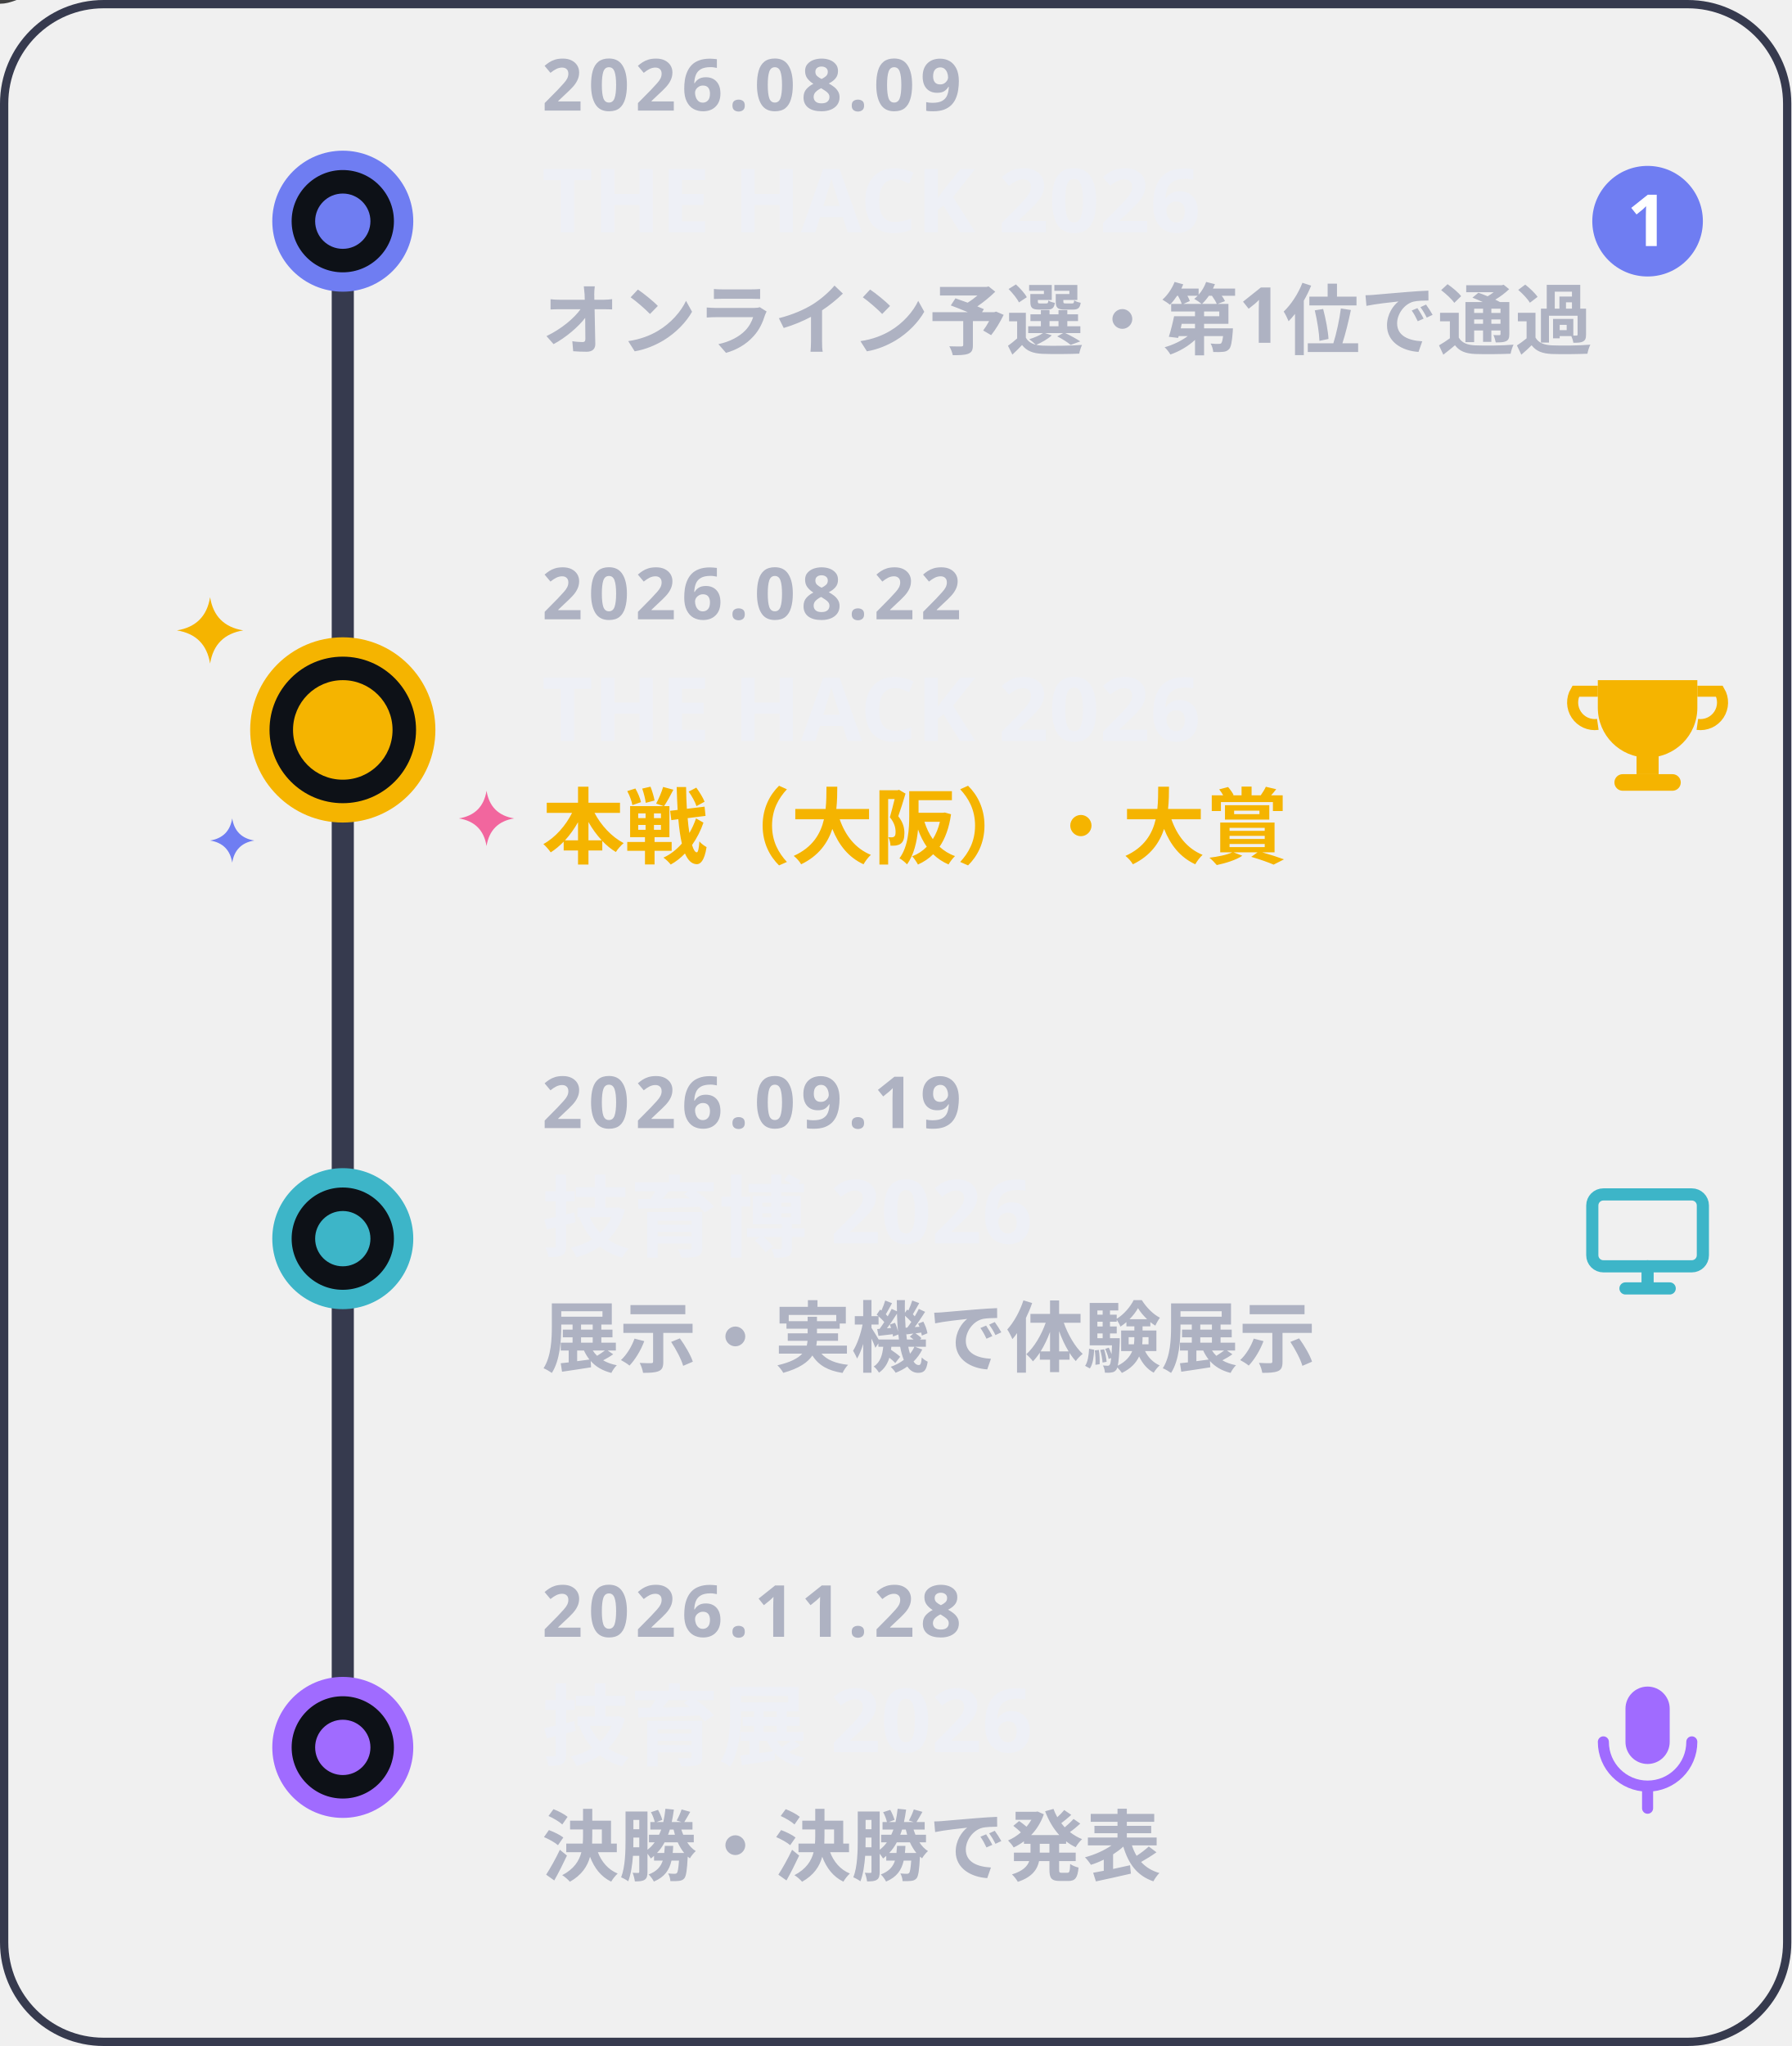
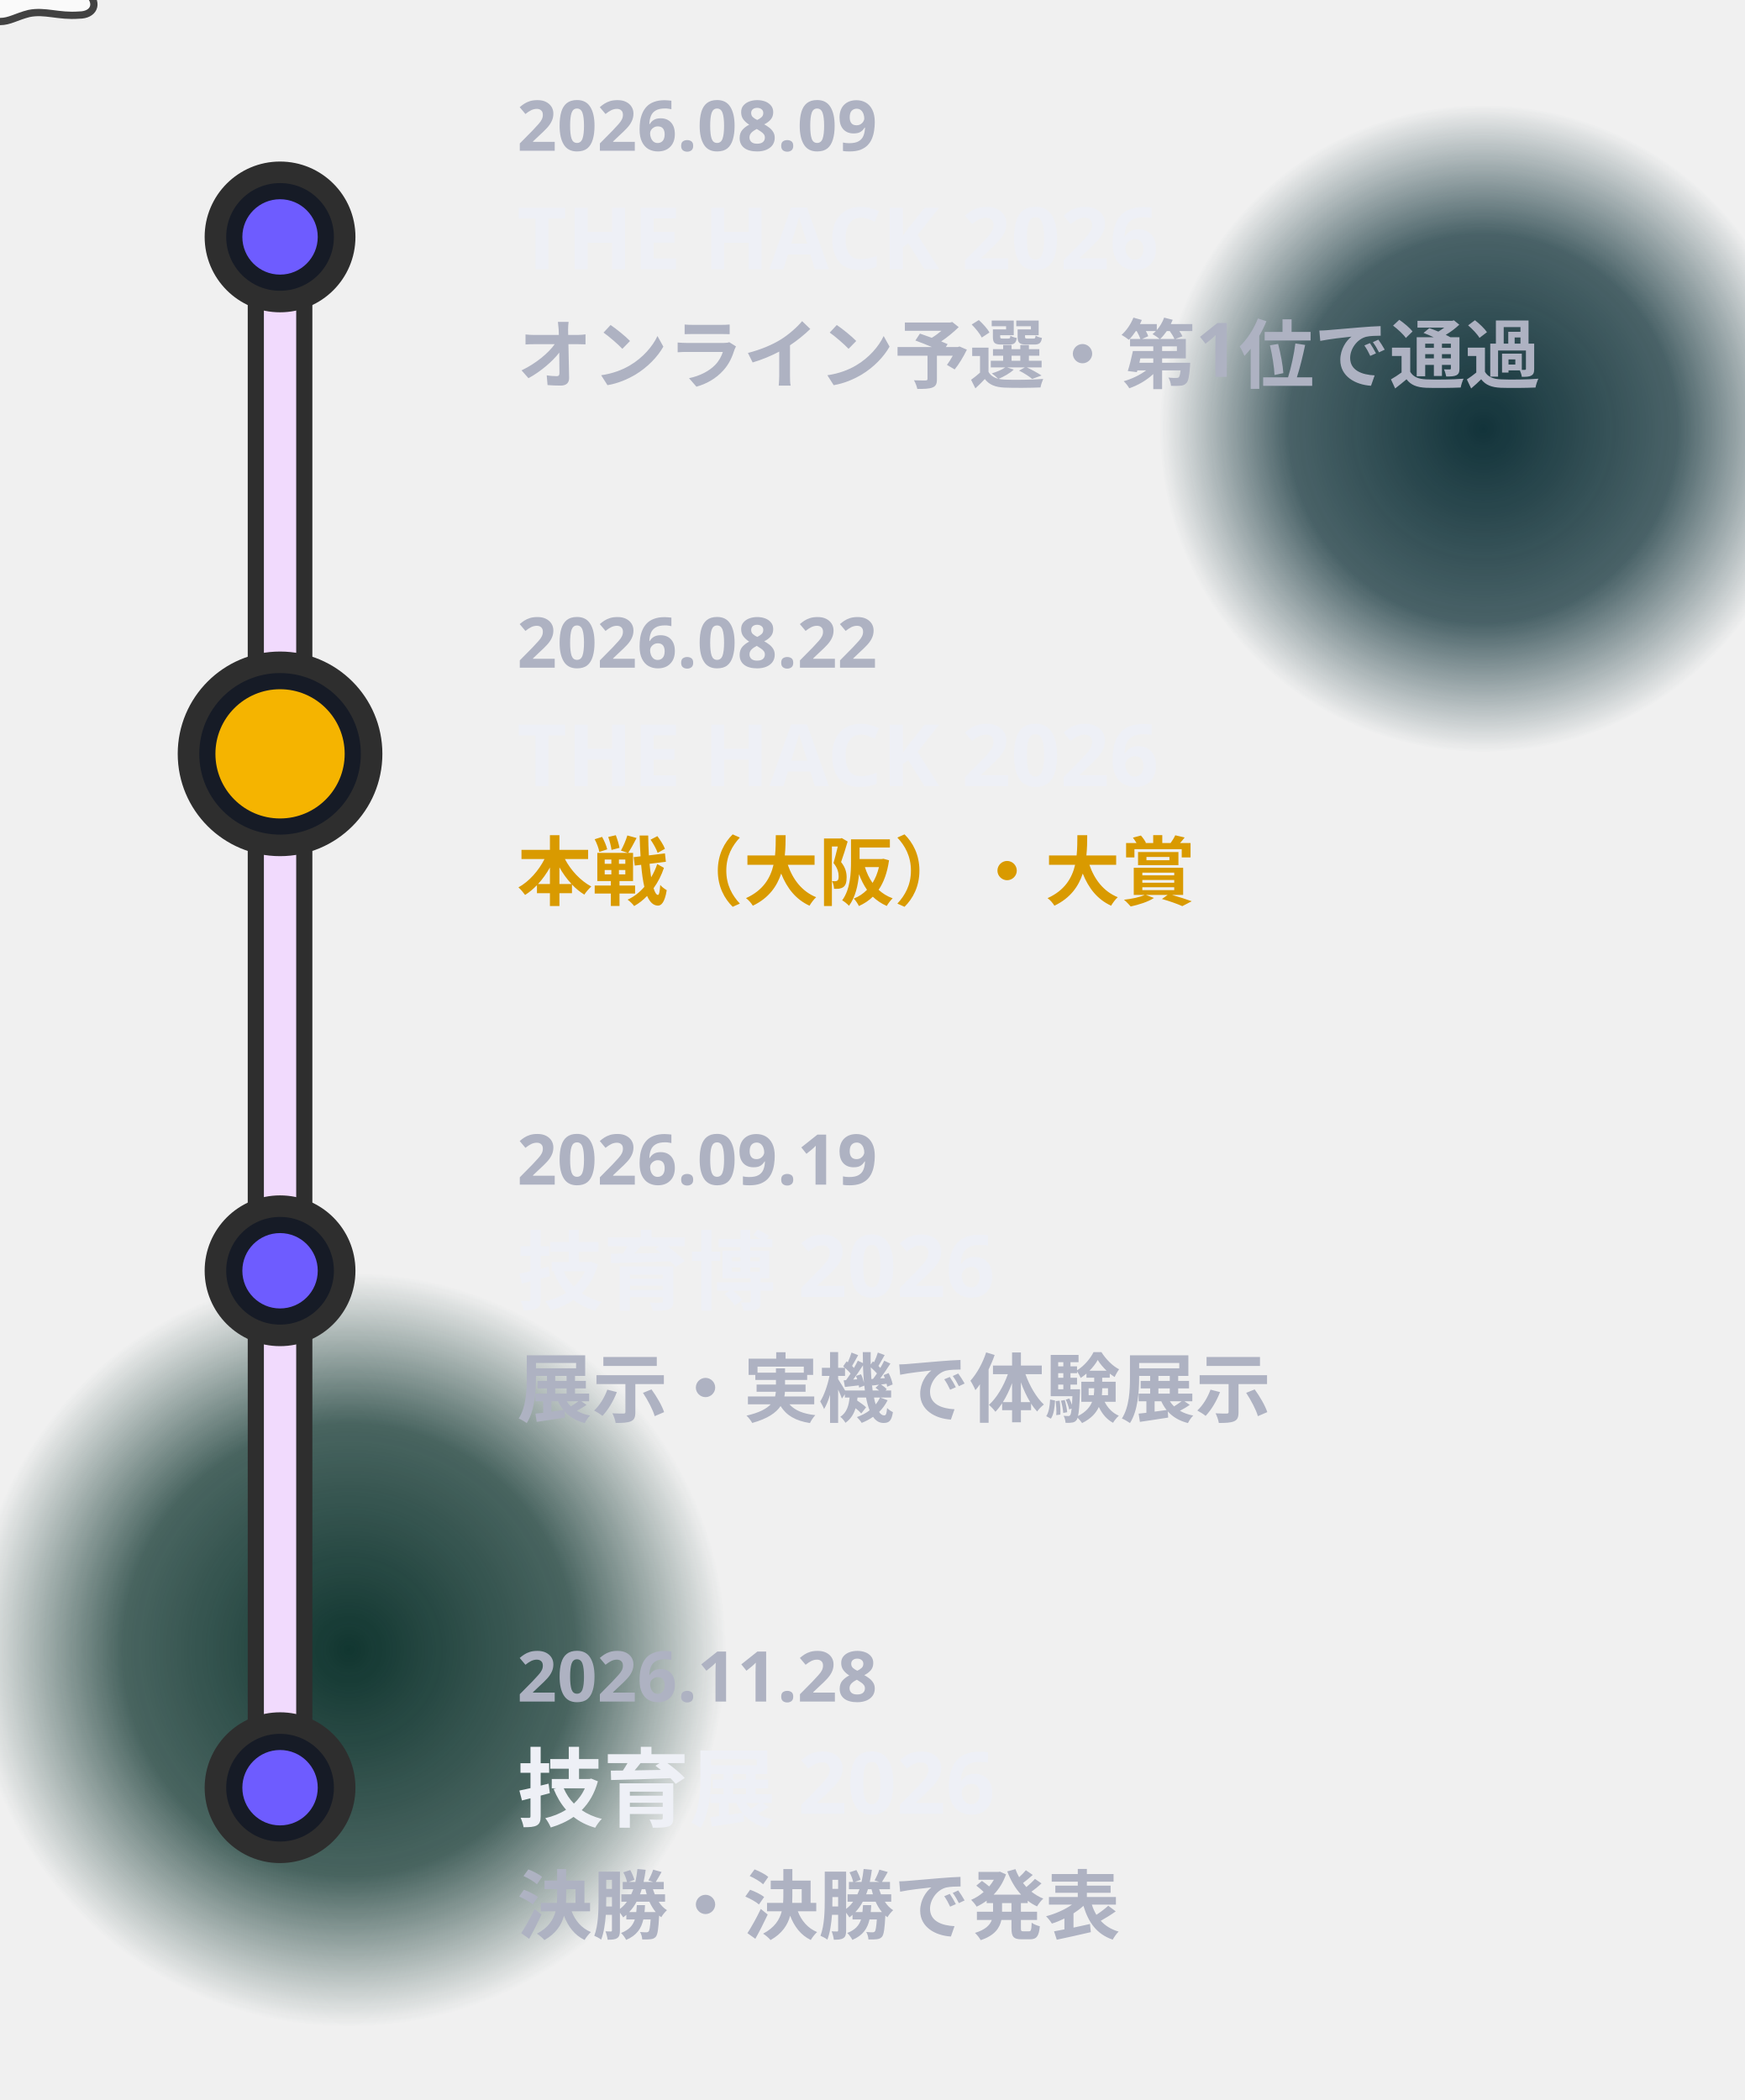
- <svg xmlns="http://www.w3.org/2000/svg" viewBox="0 0 324 370" width="324" height="370" role="img">
-   <defs>
-     <filter id="glow" x="-30%" y="-30%" width="160%" height="160%">
-       <feGaussianBlur stdDeviation="1.6" />
-     </filter>
-     <linearGradient id="brand" x1="0" y1="0" x2="1" y2="0">
-       <stop offset="0" stop-color="#A06BFF" />
-       <stop offset=".55" stop-color="#7A7EF0" />
-       <stop offset="1" stop-color="#3DB5C8" />
-     </linearGradient>
-     <linearGradient id="bg" x1="0" y1="0" x2="1" y2="1">
-       <stop offset="0" stop-color="#1C1933" />
-       <stop offset="1" stop-color="#14222A" />
-     </linearGradient>
-     <style>
- .jp{font-family:'Hiragino Sans','Hiragino Kaku Gothic ProN','Yu Gothic UI','Yu Gothic','Meiryo','Noto Sans JP','Noto Sans CJK JP',sans-serif}
- .disp{font-family:Impact,Haettenschweiler,'Anton','Arial Narrow Bold','Arial Black',sans-serif}
- .gh{font-family:-apple-system,BlinkMacSystemFont,'Segoe UI','Noto Sans',Helvetica,Arial,sans-serif}
+ <svg xmlns="http://www.w3.org/2000/svg" viewBox="0 0 324 390" width="324" height="390" role="img">
+   <style>
+ .gh{font-family:-apple-system,BlinkMacSystemFont,'Segoe UI','Noto Sans','Hiragino Sans','Yu Gothic UI','Meiryo',Helvetica,Arial,sans-serif}
.rnd{font-family:ScRounded,'Hiragino Maru Gothic ProN','Yu Gothic UI','Noto Sans JP',sans-serif}
- .hand{font-family:ScHand,'Hiragino Maru Gothic ProN','Yu Gothic UI','Noto Sans JP',sans-serif}
- .mono{font-family:ui-monospace,SFMono-Regular,'Cascadia Mono',Consolas,'Liberation Mono',monospace}

- @keyframes float{0%,100%{transform:translateY(0)}50%{transform:translateY(-4px)}}
+ @keyframes float{0%,100%{transform:translateY(0)}50%{transform:translateY(-3px)}}
@keyframes blink{0%,92%,100%{transform:scaleY(1)}95%{transform:scaleY(.1)}}
- @keyframes flow{to{stroke-dashoffset:-28}}
.float{animation:float 3.2s ease-in-out infinite}
.blink{transform-box:fill-box;transform-origin:center;animation:blink 5.2s infinite}
- .flow{stroke-dasharray:6 8;animation:flow 1.1s linear infinite}
@media (prefers-reduced-motion:reduce){*{animation:none!important}}
- @keyframes jl{0%{stroke-dashoffset:1}9.375%{stroke-dashoffset:1}26.250%{stroke-dashoffset:0.667}29.375%{stroke-dashoffset:0.667}46.250%{stroke-dashoffset:0.333}49.375%{stroke-dashoffset:0.333}66.250%{stroke-dashoffset:0}91.250%{stroke-dashoffset:0}96.250%{stroke-dashoffset:1}100%{stroke-dashoffset:1}}.jl{animation:jl 16.0s ease-in-out infinite}@keyframes js0{0%,6.188%{opacity:0}6.250%,95.000%{opacity:1}97.500%,100%{opacity:0}}.js0{animation:js0 16.0s linear infinite}@keyframes js1{0%,26.188%{opacity:0}26.250%,95.000%{opacity:1}97.500%,100%{opacity:0}}.js1{animation:js1 16.0s linear infinite}@keyframes jsp{0%,26.188%{opacity:0;transform:scale(.3)}28.125%{opacity:1;transform:scale(1.15)}30.000%,95.000%{opacity:1;transform:scale(1)}97.500%,100%{opacity:0;transform:scale(.3)}}.jsp{animation:jsp 16.0s ease-out infinite;transform-box:fill-box;transform-origin:center}@keyframes js2{0%,46.188%{opacity:0}46.250%,95.000%{opacity:1}97.500%,100%{opacity:0}}.js2{animation:js2 16.0s linear infinite}@keyframes js3{0%,66.188%{opacity:0}66.250%,95.000%{opacity:1}97.500%,100%{opacity:0}}.js3{animation:js3 16.0s linear infinite}@keyframes jy{0%{transform:translate(24.0px,40.0px) rotate(0deg);opacity:1}6.250%{transform:translate(24.0px,40.0px) rotate(0deg);opacity:1}16.250%{transform:translate(24.0px,40.0px) rotate(0deg);opacity:1}21.250%{transform:translate(10.0px,86.0px) rotate(0deg);opacity:1}26.250%{transform:translate(24.0px,132.0px) rotate(0deg);opacity:1}36.250%{transform:translate(24.0px,132.0px) rotate(0deg);opacity:1}41.250%{transform:translate(10.0px,178.0px) rotate(0deg);opacity:1}46.250%{transform:translate(24.0px,224.0px) rotate(0deg);opacity:1}56.250%{transform:translate(24.0px,224.0px) rotate(0deg);opacity:1}61.250%{transform:translate(10.0px,270.0px) rotate(0deg);opacity:1}66.250%{transform:translate(24.0px,316.0px) rotate(0deg);opacity:1}90.000%{transform:translate(24.0px,316.0px) rotate(0deg);opacity:1}95.000%{transform:translate(24.0px,316.0px) rotate(0deg);opacity:0}95.625%{transform:translate(24.0px,40.0px) rotate(0deg);opacity:0}100%{transform:translate(24.0px,40.0px) rotate(0deg);opacity:1}}.jy{animation:jy 16.0s cubic-bezier(.45,0,.55,1) infinite}@media (prefers-reduced-motion:reduce){.jy{opacity:0}.jl{stroke-dashoffset:0}.js0,.js1,.js2,.js3,.jsp{opacity:1}}</style>
-   </defs>
-   <defs>
-     <linearGradient id="brandv" x1="0" y1="0" x2="0" y2="1">
-       <stop offset="0" stop-color="#A06BFF" />
-       <stop offset=".55" stop-color="#7A7EF0" />
-       <stop offset="1" stop-color="#3DB5C8" />
-     </linearGradient>
-   </defs>
-   <rect x="0.75" y="0.75" width="322.5" height="368.5" rx="18" fill="none" stroke="#363A4E" stroke-width="1.5" />
-   <path d="M62 40V316" stroke="#363A4E" stroke-width="4" stroke-linecap="round" />
-   <path d="M62 40V316" stroke="url(#brandv)" stroke-width="4" stroke-linecap="round" class="jl" pathLength="1" stroke-dasharray="1 1" />
-   <circle cx="62" cy="40" r="11" fill="#0D1117" stroke="#363A4E" stroke-width="3" />
-   <g class="js0">
-     <circle cx="62" cy="40" r="11" fill="#0D1117" stroke="#6F7DF2" stroke-width="3.5" />
-     <circle cx="62" cy="40" r="5" fill="#6F7DF2" />
-   </g>
-   <text x="98" y="20" class="gh" font-size="13" font-weight="600" fill="#AEB2C2" text-anchor="start" letter-spacing="1">2026.08.09</text>
-   <text x="98" y="42" class="gh" font-size="16" font-weight="700" fill="#EEF0F6" text-anchor="start">THE HACK 2026</text>
-   <text x="98" y="63" class="gh" font-size="14" font-weight="600" fill="#AEB2C2" text-anchor="start">オンライン予選・第1位で通過</text>
-   <circle cx="298" cy="40" r="10" fill="#6F7DF2" />
-   <text x="298" y="44.5" class="gh" font-size="13" font-weight="800" fill="#FFFFFF" text-anchor="middle">1</text>
-   <circle cx="62" cy="132" r="15" fill="#0D1117" stroke="#363A4E" stroke-width="3" />
-   <g class="js1">
-     <circle cx="62" cy="132" r="15" fill="#0D1117" stroke="#F5B400" stroke-width="3.5" />
-     <circle cx="62" cy="132" r="9" fill="#F5B400" />
-   </g>
-   <text x="98" y="112" class="gh" font-size="13" font-weight="600" fill="#AEB2C2" text-anchor="start" letter-spacing="1">2026.08.22</text>
-   <text x="98" y="134" class="gh" font-size="16" font-weight="700" fill="#EEF0F6" text-anchor="start">THE HACK 2026</text>
-   <text x="98" y="155" class="gh" font-size="15" font-weight="700" fill="#F5B400" text-anchor="start">本戦（大阪）・大賞</text>
-   <path d="M289 123h18v5a9 9 0 0 1-18 0z" fill="#F5B400" />
-   <path d="M289 125h-4a4 4 0 0 0 4 6M307 125h4a4 4 0 0 1-4 6" fill="none" stroke="#F5B400" stroke-width="2" />
-   <rect x="296" y="136" width="4" height="4" fill="#F5B400" />
-   <rect x="292" y="140" width="12" height="3" rx="1.5" fill="#F5B400" />
-   <g class="jsp">
-     <path d="M38 108Q38.84 113.16 44 114Q38.84 114.84 38 120Q37.16 114.84 32 114Q37.16 113.16 38 108Z" fill="#F5B400" opacity="1.0" />
-     <path d="M88 143Q88.7 147.3 93 148Q88.7 148.7 88 153Q87.3 148.7 83 148Q87.3 147.3 88 143Z" fill="#F2669E" opacity="1.0" />
-     <path d="M42 148Q42.56 151.44 46 152Q42.56 152.56 42 156Q41.44 152.56 38 152Q41.44 151.44 42 148Z" fill="#6F7DF2" opacity="1.0" />
-   </g>
-   <circle cx="62" cy="224" r="11" fill="#0D1117" stroke="#363A4E" stroke-width="3" />
-   <g class="js2">
-     <circle cx="62" cy="224" r="11" fill="#0D1117" stroke="#3DB5C8" stroke-width="3.5" />
-     <circle cx="62" cy="224" r="5" fill="#3DB5C8" />
-   </g>
-   <text x="98" y="204" class="gh" font-size="13" font-weight="600" fill="#AEB2C2" text-anchor="start" letter-spacing="1">2026.09.19</text>
-   <text x="98" y="226" class="gh" font-size="16" font-weight="700" fill="#EEF0F6" text-anchor="start">技育博 2026</text>
-   <text x="98" y="247" class="gh" font-size="14" font-weight="600" fill="#AEB2C2" text-anchor="start">展示・実機で体験展示</text>
-   <rect x="288" y="216" width="20" height="13" rx="2" fill="none" stroke="#3DB5C8" stroke-width="2.2" />
-   <path d="M294 233h8M298 229v4" stroke="#3DB5C8" stroke-width="2.2" stroke-linecap="round" />
-   <circle cx="62" cy="316" r="11" fill="#0D1117" stroke="#363A4E" stroke-width="3" />
-   <g class="js3">
-     <circle cx="62" cy="316" r="11" fill="#0D1117" stroke="#A06BFF" stroke-width="3.5" />
-     <circle cx="62" cy="316" r="5" fill="#A06BFF" />
-   </g>
-   <text x="98" y="296" class="gh" font-size="13" font-weight="600" fill="#AEB2C2" text-anchor="start" letter-spacing="1">2026.11.28</text>
-   <text x="98" y="318" class="gh" font-size="16" font-weight="700" fill="#EEF0F6" text-anchor="start">技育展 2026</text>
-   <text x="98" y="339" class="gh" font-size="14" font-weight="600" fill="#AEB2C2" text-anchor="start">決勝・決勝で発表</text>
-   <rect x="294" y="305" width="8" height="14" rx="4" fill="#A06BFF" />
-   <path d="M290 315a8 8 0 0 0 16 0M298 323v4" fill="none" stroke="#A06BFF" stroke-width="2" stroke-linecap="round" />
-   <g class="jy">
-     <g transform="scale(0.3)">
-       <g class="float">
+ @keyframes jr1{0.00%{opacity:0}6.58%{opacity:0}6.67%{opacity:1}96.58%{opacity:1}96.67%{opacity:0}100.00%{opacity:0}}.jr1{animation:jr1 12.0s steps(1,end) infinite;}@keyframes jr2{0.00%{opacity:0}28.25%{opacity:0}28.33%{opacity:1}96.58%{opacity:1}96.67%{opacity:0}100.00%{opacity:0}}.jr2{animation:jr2 12.0s steps(1,end) infinite;}@keyframes jr3{0.00%{opacity:0}49.92%{opacity:0}50.00%{opacity:1}96.58%{opacity:1}96.67%{opacity:0}100.00%{opacity:0}}.jr3{animation:jr3 12.0s steps(1,end) infinite;}@keyframes jr4{0.00%{opacity:0}71.58%{opacity:0}71.67%{opacity:1}96.58%{opacity:1}96.67%{opacity:0}100.00%{opacity:0}}.jr4{animation:jr4 12.0s steps(1,end) infinite;}@keyframes jr5{0.00%{transform:translate(24.0px,50.0px)}6.67%{transform:translate(24.0px,50.0px)}16.67%{transform:translate(24.0px,50.0px)}22.50%{transform:translate(24.0px,98.0px)}28.33%{transform:translate(24.0px,146.0px)}38.33%{transform:translate(24.0px,146.0px)}44.17%{transform:translate(24.0px,194.0px)}50.00%{transform:translate(24.0px,242.0px)}60.00%{transform:translate(24.0px,242.0px)}65.83%{transform:translate(24.0px,290.0px)}71.67%{transform:translate(24.0px,338.0px)}95.00%{transform:translate(24.0px,338.0px)}97.50%{transform:translate(24.0px,50.0px)}100.00%{transform:translate(24.0px,50.0px)}}.jr5{animation:jr5 12.0s cubic-bezier(.45,0,.55,1) infinite;}</style>
+   <g transform="translate(0 4)">
+     <radialGradient id="wc9">
+       <stop offset="0" stop-color="#12333A" />
+       <stop offset=".6" stop-color="#12333A" stop-opacity=".75" />
+       <stop offset="1" stop-color="#12333A" stop-opacity="0" />
+     </radialGradient>
+     <circle cx="275.4" cy="75.6" r="60" fill="url(#wc9)" />
+     <radialGradient id="wc10">
+       <stop offset="0" stop-color="#113630" />
+       <stop offset=".6" stop-color="#113630" stop-opacity=".75" />
+       <stop offset="1" stop-color="#113630" stop-opacity="0" />
+     </radialGradient>
+     <circle cx="64.8" cy="302.4" r="70" fill="url(#wc10)" />
+     <path d="M52 40V328" stroke="#2E2E2E" stroke-width="12" stroke-linecap="round" />
+     <path d="M52 40V328" stroke="#F1DAFD" stroke-width="6" stroke-linecap="round" />
+     <circle cx="52" cy="40" r="12" fill="#161B26" stroke="#2E2E2E" stroke-width="4" />
+     <g class="jr1">
+       <circle cx="52" cy="40" r="7" fill="#6E5CFF" />
+     </g>
+     <text x="96.0" y="24.0" class="gh" font-size="13" font-weight="700" fill="#AEB2C2" text-anchor="start">2026.08.09</text>
+     <text x="96.0" y="46.0" class="gh" font-size="16" font-weight="800" fill="#EEF0F6" text-anchor="start">THE HACK 2026</text>
+     <text x="96.0" y="67.0" class="gh" font-size="14" font-weight="600" fill="#AEB2C2" text-anchor="start">オンライン予選・第1位で通過</text>
+     <circle cx="52" cy="136" r="17" fill="#161B26" stroke="#2E2E2E" stroke-width="4" />
+     <g class="jr2">
+       <circle cx="52" cy="136" r="12" fill="#F5B400" />
+     </g>
+     <text x="96.0" y="120.0" class="gh" font-size="13" font-weight="700" fill="#AEB2C2" text-anchor="start">2026.08.22</text>
+     <text x="96.0" y="142.0" class="gh" font-size="16" font-weight="800" fill="#EEF0F6" text-anchor="start">THE HACK 2026</text>
+     <text x="96.0" y="163.0" class="gh" font-size="14" font-weight="800" fill="#D99A00" text-anchor="start">本戦（大阪）・大賞</text>
+     <circle cx="52" cy="232" r="12" fill="#161B26" stroke="#2E2E2E" stroke-width="4" />
+     <g class="jr3">
+       <circle cx="52" cy="232" r="7" fill="#6E5CFF" />
+     </g>
+     <text x="96.0" y="216.0" class="gh" font-size="13" font-weight="700" fill="#AEB2C2" text-anchor="start">2026.09.19</text>
+     <text x="96.0" y="238.0" class="gh" font-size="16" font-weight="800" fill="#EEF0F6" text-anchor="start">技育博 2026</text>
+     <text x="96.0" y="259.0" class="gh" font-size="14" font-weight="600" fill="#AEB2C2" text-anchor="start">展示・実機で体験展示</text>
+     <circle cx="52" cy="328" r="12" fill="#161B26" stroke="#2E2E2E" stroke-width="4" />
+     <g class="jr4">
+       <circle cx="52" cy="328" r="7" fill="#6E5CFF" />
+     </g>
+     <text x="96.0" y="312.0" class="gh" font-size="13" font-weight="700" fill="#AEB2C2" text-anchor="start">2026.11.28</text>
+     <text x="96.0" y="334.0" class="gh" font-size="16" font-weight="800" fill="#EEF0F6" text-anchor="start">技育展 2026</text>
+     <text x="96.0" y="355.0" class="gh" font-size="14" font-weight="600" fill="#AEB2C2" text-anchor="start">決勝・決勝で発表</text>
+     <g class="jr5">
+       <g transform="scale(.3)">
        <g transform="translate(-60 -89)">
          <path d="M60 4C86 4 99 21 103 43C106 58 109 66 115 72C121 78 118 85 109 85C96 86 88 82 78 84C70 86 66 89 60 89C54 89 50 86 42 84C32 82 24 86 11 85C2 85-1 78 5 72C11 66 14 58 17 43C21 21 34 4 60 4Z" fill="#FAFAFA" stroke="#424242" stroke-width="4.5" stroke-linejoin="round" />
          <g class="blink">
            <circle cx="60" cy="34" r="12.5" fill="#B4CACA" stroke="#424242" stroke-width="5" />
            <circle cx="60" cy="35" r="4.6" fill="#2F2F2F" />
            <circle cx="61.6" cy="36.8" r="1.4" fill="#FFFFFF" />
          </g>
        </g>
      </g>
    </g>
  </g>
</svg>
